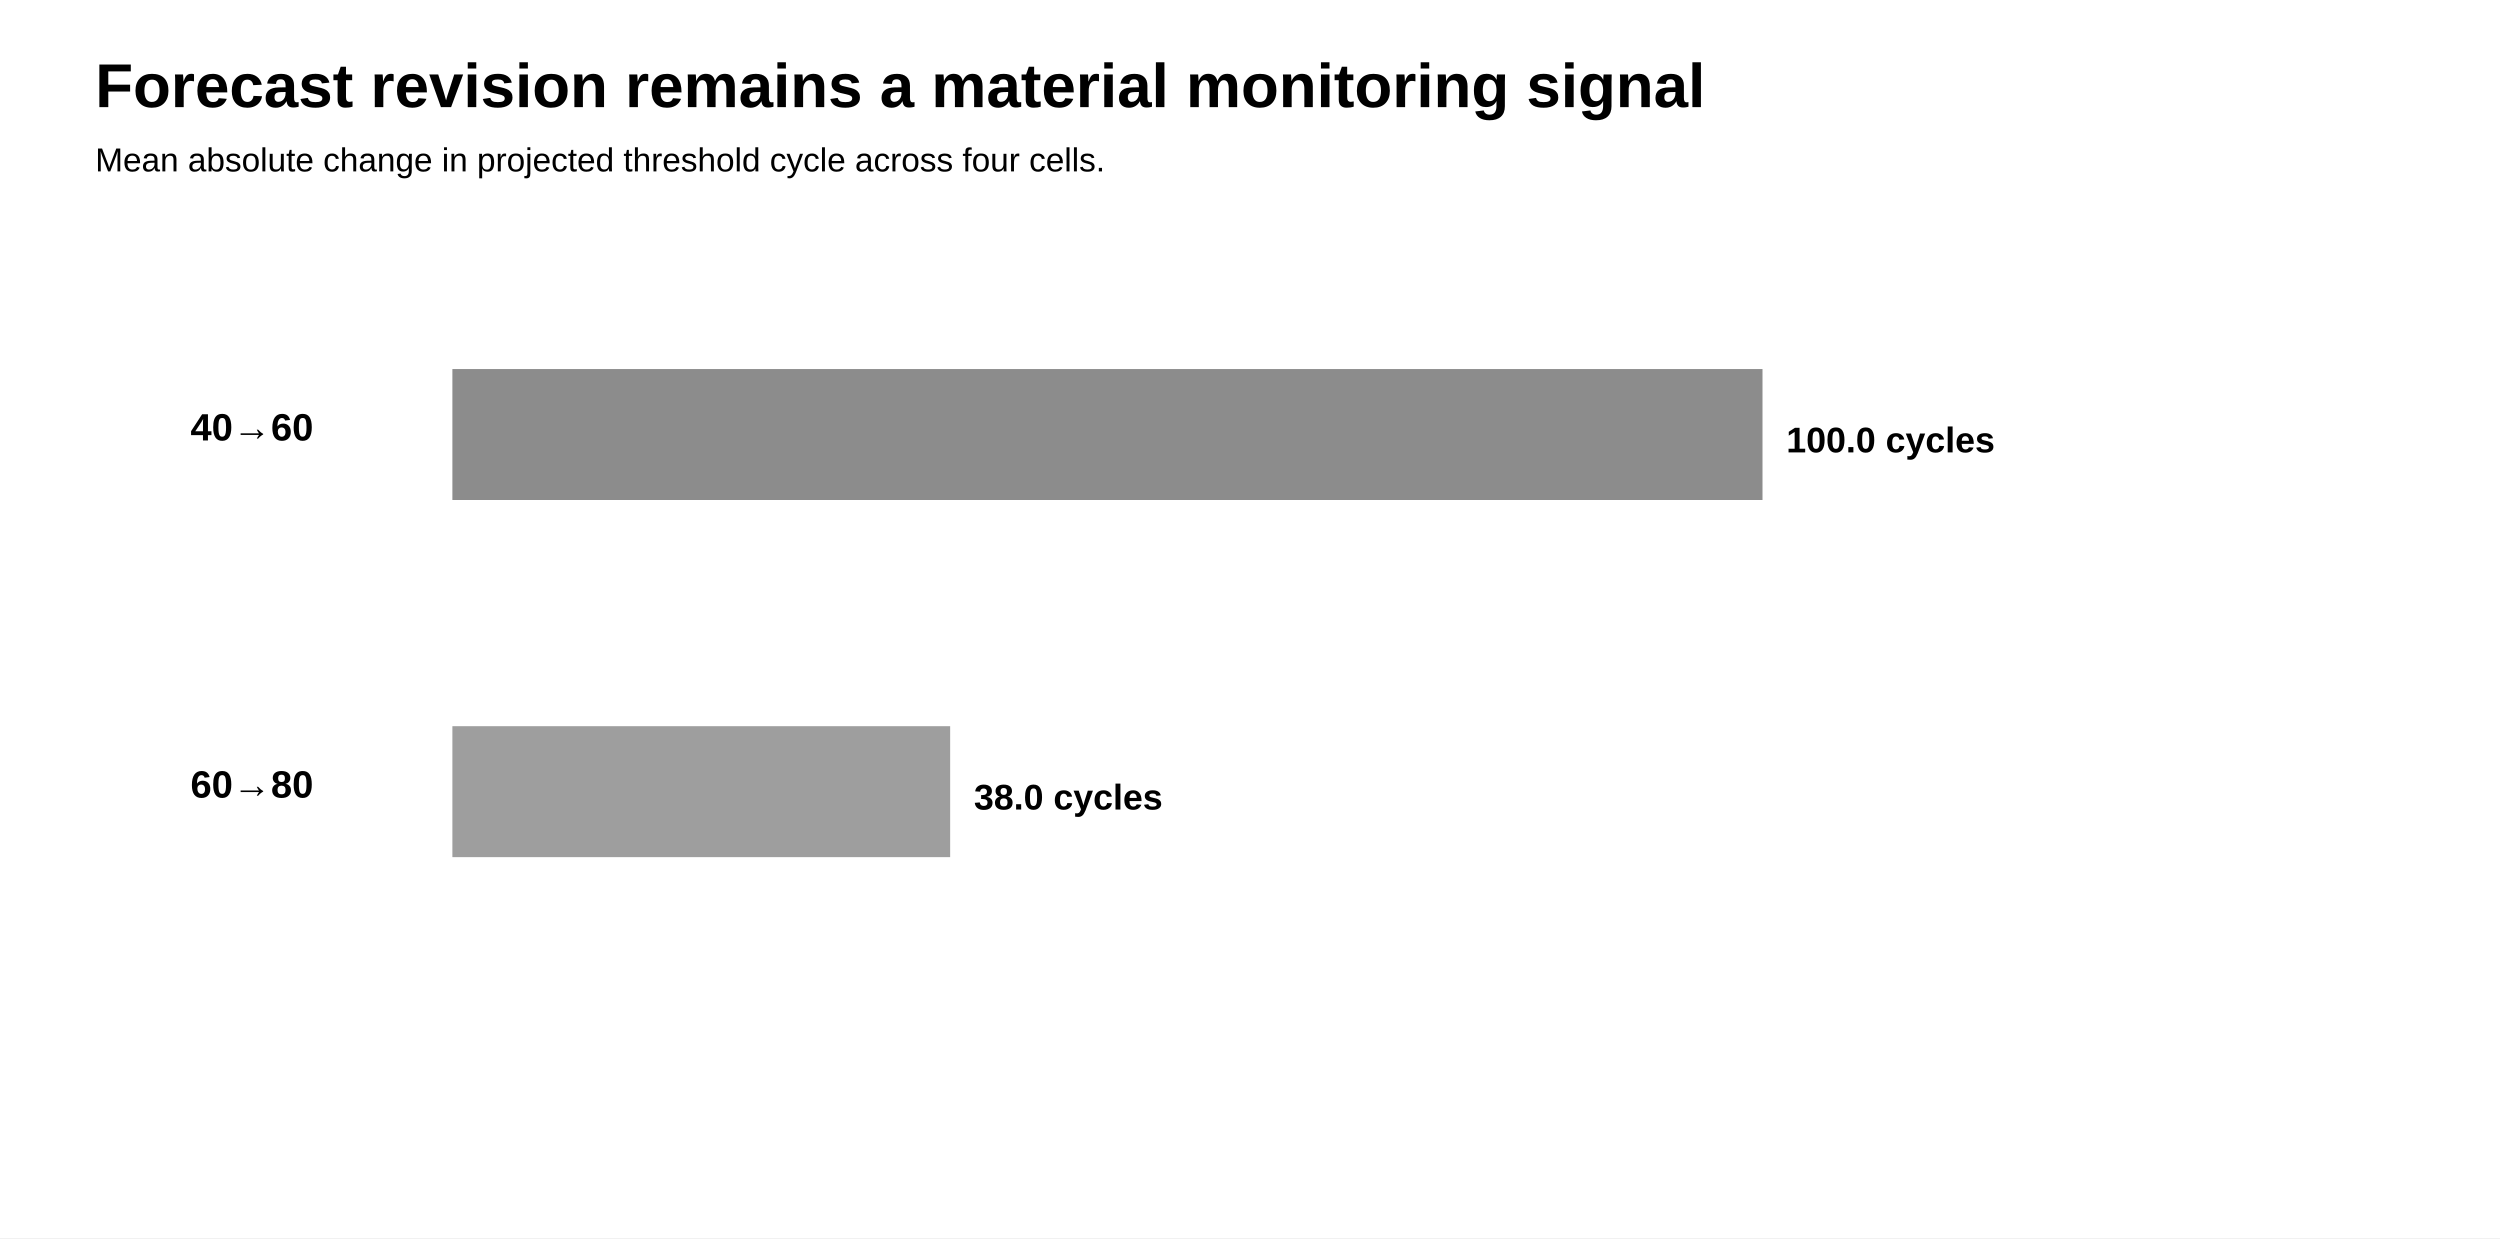
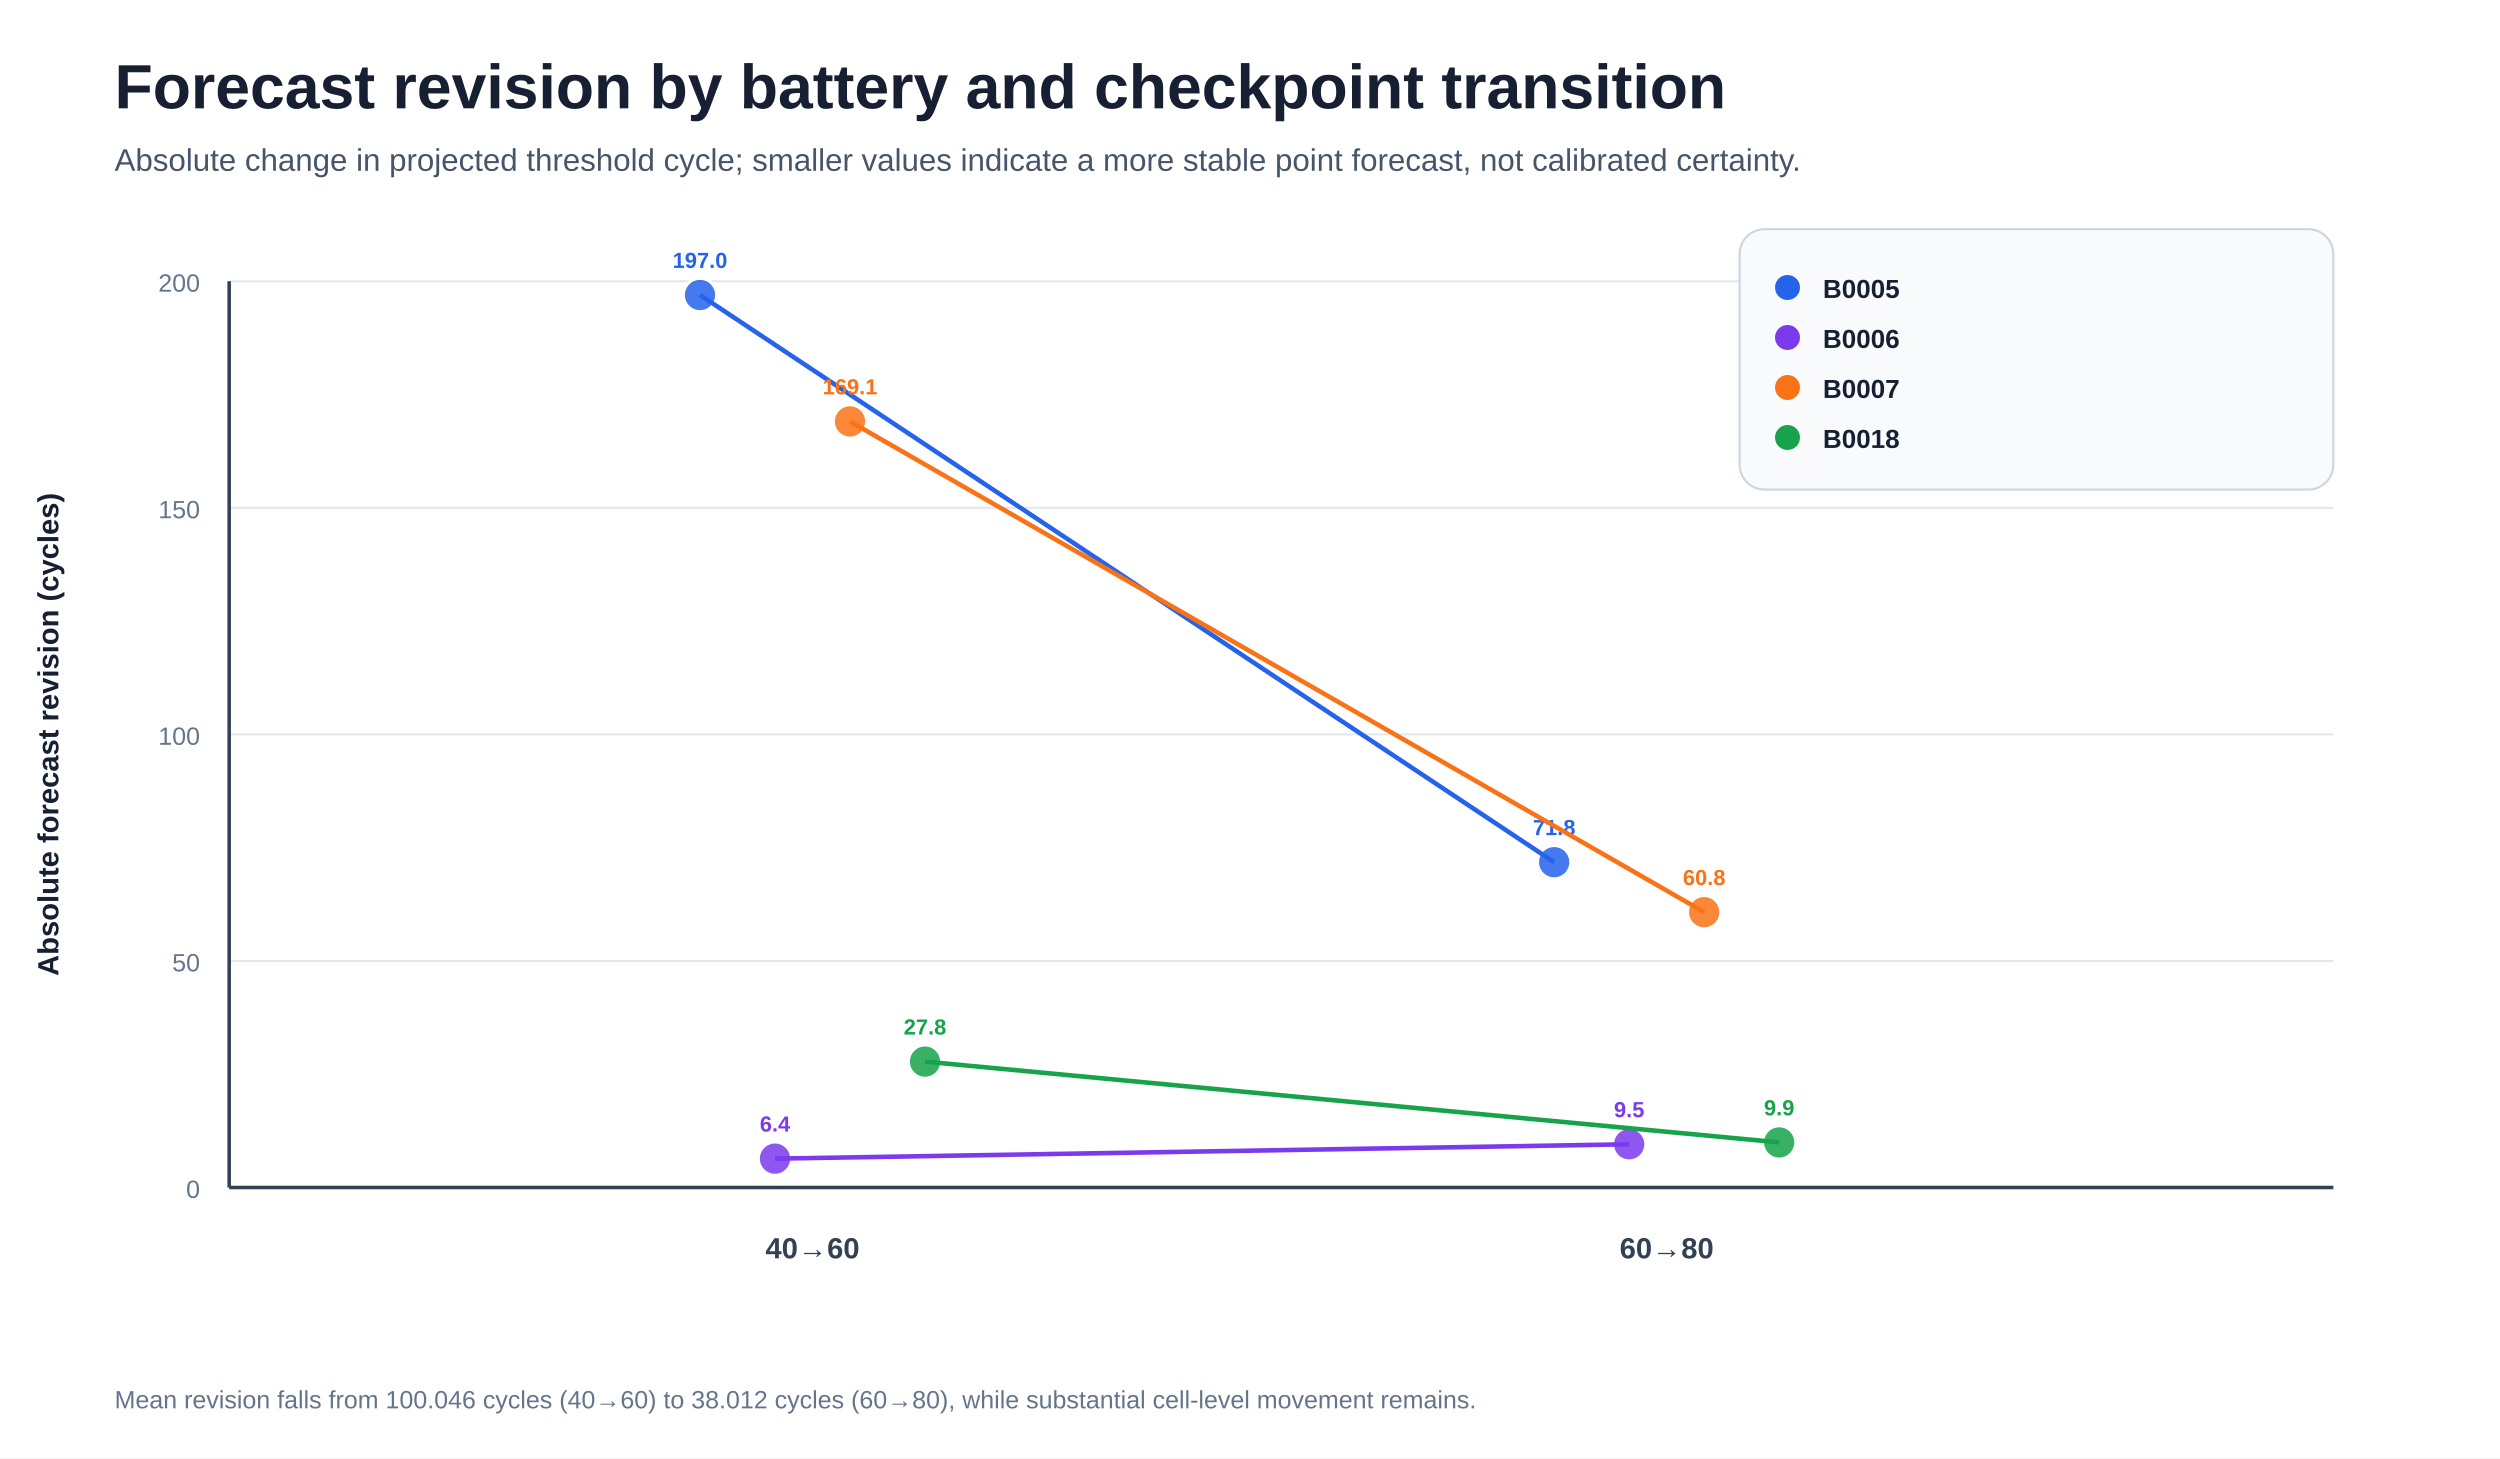
- <svg xmlns="http://www.w3.org/2000/svg" width="1050" height="520" viewBox="0 0 1050 520">
-   <rect width="100%" height="100%" fill="white" />
-   <text x="40" y="45" font-family="Arial, sans-serif" font-size="26" font-weight="700" text-anchor="start">Forecast revision remains a material monitoring signal</text>
-   <text x="40" y="72" font-family="Arial, sans-serif" font-size="14" font-weight="400" text-anchor="start">Mean absolute change in projected threshold cycle across four cells.</text>
-   <text x="80" y="185" font-family="Arial, sans-serif" font-size="16" font-weight="700" text-anchor="start">40→60</text>
-   <rect x="190" y="155" width="550.253" height="55" fill="#666" fill-opacity="0.75" />
-   <text x="750.253" y="190" font-family="Arial, sans-serif" font-size="15" font-weight="700" text-anchor="start">100.0 cycles</text>
-   <text x="80" y="335" font-family="Arial, sans-serif" font-size="16" font-weight="700" text-anchor="start">60→80</text>
-   <rect x="190" y="305" width="209.066" height="55" fill="#666" fill-opacity="0.63" />
-   <text x="409.066" y="340" font-family="Arial, sans-serif" font-size="15" font-weight="700" text-anchor="start">38.0 cycles</text>
+ <svg xmlns="http://www.w3.org/2000/svg" width="1200" height="700" viewBox="0 0 1200 700">
+   <rect width="100%" height="100%" fill="#ffffff" />
+   <text x="55" y="52" font-family="Arial, Helvetica, sans-serif" font-size="30" font-weight="700" text-anchor="start" fill="#172033">Forecast revision by battery and checkpoint transition</text>
+   <text x="55" y="82" font-family="Arial, Helvetica, sans-serif" font-size="15" font-weight="400" text-anchor="start" fill="#475569">Absolute change in projected threshold cycle; smaller values indicate a more stable point forecast, not calibrated certainty.</text>
+   <line x1="110" y1="570" x2="1120" y2="570" stroke="#e2e8f0" stroke-width="1" />
+   <text x="96" y="575" font-family="Arial, Helvetica, sans-serif" font-size="12" font-weight="400" text-anchor="end" fill="#64748b">0</text>
+   <line x1="110" y1="461.25" x2="1120" y2="461.25" stroke="#e2e8f0" stroke-width="1" />
+   <text x="96" y="466.25" font-family="Arial, Helvetica, sans-serif" font-size="12" font-weight="400" text-anchor="end" fill="#64748b">50</text>
+   <line x1="110" y1="352.5" x2="1120" y2="352.5" stroke="#e2e8f0" stroke-width="1" />
+   <text x="96" y="357.5" font-family="Arial, Helvetica, sans-serif" font-size="12" font-weight="400" text-anchor="end" fill="#64748b">100</text>
+   <line x1="110" y1="243.75" x2="1120" y2="243.75" stroke="#e2e8f0" stroke-width="1" />
+   <text x="96" y="248.75" font-family="Arial, Helvetica, sans-serif" font-size="12" font-weight="400" text-anchor="end" fill="#64748b">150</text>
+   <line x1="110" y1="135" x2="1120" y2="135" stroke="#e2e8f0" stroke-width="1" />
+   <text x="96" y="140" font-family="Arial, Helvetica, sans-serif" font-size="12" font-weight="400" text-anchor="end" fill="#64748b">200</text>
+   <text x="390" y="604" font-family="Arial, Helvetica, sans-serif" font-size="14" font-weight="700" text-anchor="middle" fill="#334155">40→60</text>
+   <text x="800" y="604" font-family="Arial, Helvetica, sans-serif" font-size="14" font-weight="700" text-anchor="middle" fill="#334155">60→80</text>
+   <circle cx="336" cy="141.601" r="8" fill="#2563eb" fill-opacity="0.85" stroke="#fff" stroke-width="1.5" />
+   <text x="336" y="128.601" font-family="Arial, Helvetica, sans-serif" font-size="10.5" font-weight="700" text-anchor="middle" fill="#2563eb">197.0</text>
+   <circle cx="746" cy="413.852" r="8" fill="#2563eb" fill-opacity="0.85" stroke="#fff" stroke-width="1.5" />
+   <text x="746" y="400.852" font-family="Arial, Helvetica, sans-serif" font-size="10.5" font-weight="700" text-anchor="middle" fill="#2563eb">71.8</text>
+   <line x1="336" y1="141.601" x2="746" y2="413.852" stroke="#2563eb" stroke-width="2.2" />
+   <circle cx="372" cy="556.143" r="8" fill="#7c3aed" fill-opacity="0.85" stroke="#fff" stroke-width="1.5" />
+   <text x="372" y="543.143" font-family="Arial, Helvetica, sans-serif" font-size="10.5" font-weight="700" text-anchor="middle" fill="#7c3aed">6.4</text>
+   <circle cx="782" cy="549.248" r="8" fill="#7c3aed" fill-opacity="0.85" stroke="#fff" stroke-width="1.5" />
+   <text x="782" y="536.248" font-family="Arial, Helvetica, sans-serif" font-size="10.5" font-weight="700" text-anchor="middle" fill="#7c3aed">9.5</text>
+   <line x1="372" y1="556.143" x2="782" y2="549.248" stroke="#7c3aed" stroke-width="2.2" />
+   <circle cx="408" cy="202.29" r="8" fill="#f97316" fill-opacity="0.85" stroke="#fff" stroke-width="1.5" />
+   <text x="408" y="189.29" font-family="Arial, Helvetica, sans-serif" font-size="10.5" font-weight="700" text-anchor="middle" fill="#f97316">169.1</text>
+   <circle cx="818" cy="437.836" r="8" fill="#f97316" fill-opacity="0.85" stroke="#fff" stroke-width="1.5" />
+   <text x="818" y="424.836" font-family="Arial, Helvetica, sans-serif" font-size="10.5" font-weight="700" text-anchor="middle" fill="#f97316">60.8</text>
+   <line x1="408" y1="202.29" x2="818" y2="437.836" stroke="#f97316" stroke-width="2.2" />
+   <circle cx="444" cy="509.57" r="8" fill="#16a34a" fill-opacity="0.85" stroke="#fff" stroke-width="1.5" />
+   <text x="444" y="496.57" font-family="Arial, Helvetica, sans-serif" font-size="10.5" font-weight="700" text-anchor="middle" fill="#16a34a">27.8</text>
+   <circle cx="854" cy="548.359" r="8" fill="#16a34a" fill-opacity="0.85" stroke="#fff" stroke-width="1.5" />
+   <text x="854" y="535.359" font-family="Arial, Helvetica, sans-serif" font-size="10.5" font-weight="700" text-anchor="middle" fill="#16a34a">9.9</text>
+   <line x1="444" y1="509.57" x2="854" y2="548.359" stroke="#16a34a" stroke-width="2.2" />
+   <line x1="110" y1="570" x2="1120" y2="570" stroke="#334155" stroke-width="1.7" />
+   <line x1="110" y1="135" x2="110" y2="570" stroke="#334155" stroke-width="1.7" />
+   <text x="28" y="352.5" transform="rotate(-90 28 352.5)" font-family="Arial, Helvetica, sans-serif" font-size="14" font-weight="600" text-anchor="middle" fill="#172033">Absolute forecast revision (cycles)</text>
+   <rect x="835" y="110" width="285" height="125" rx="12" fill="#f8fafc" stroke="#cbd5e1" />
+   <circle cx="858" cy="138" r="6" fill="#2563eb" />
+   <text x="875" y="143" font-family="Arial, Helvetica, sans-serif" font-size="12.5" font-weight="700" text-anchor="start" fill="#172033">B0005</text>
+   <circle cx="858" cy="162" r="6" fill="#7c3aed" />
+   <text x="875" y="167" font-family="Arial, Helvetica, sans-serif" font-size="12.5" font-weight="700" text-anchor="start" fill="#172033">B0006</text>
+   <circle cx="858" cy="186" r="6" fill="#f97316" />
+   <text x="875" y="191" font-family="Arial, Helvetica, sans-serif" font-size="12.5" font-weight="700" text-anchor="start" fill="#172033">B0007</text>
+   <circle cx="858" cy="210" r="6" fill="#16a34a" />
+   <text x="875" y="215" font-family="Arial, Helvetica, sans-serif" font-size="12.5" font-weight="700" text-anchor="start" fill="#172033">B0018</text>
+   <text x="55" y="676" font-family="Arial, Helvetica, sans-serif" font-size="12" font-weight="400" text-anchor="start" fill="#64748b">Mean revision falls from 100.046 cycles (40→60) to 38.012 cycles (60→80), while substantial cell-level movement remains.</text>
</svg>
